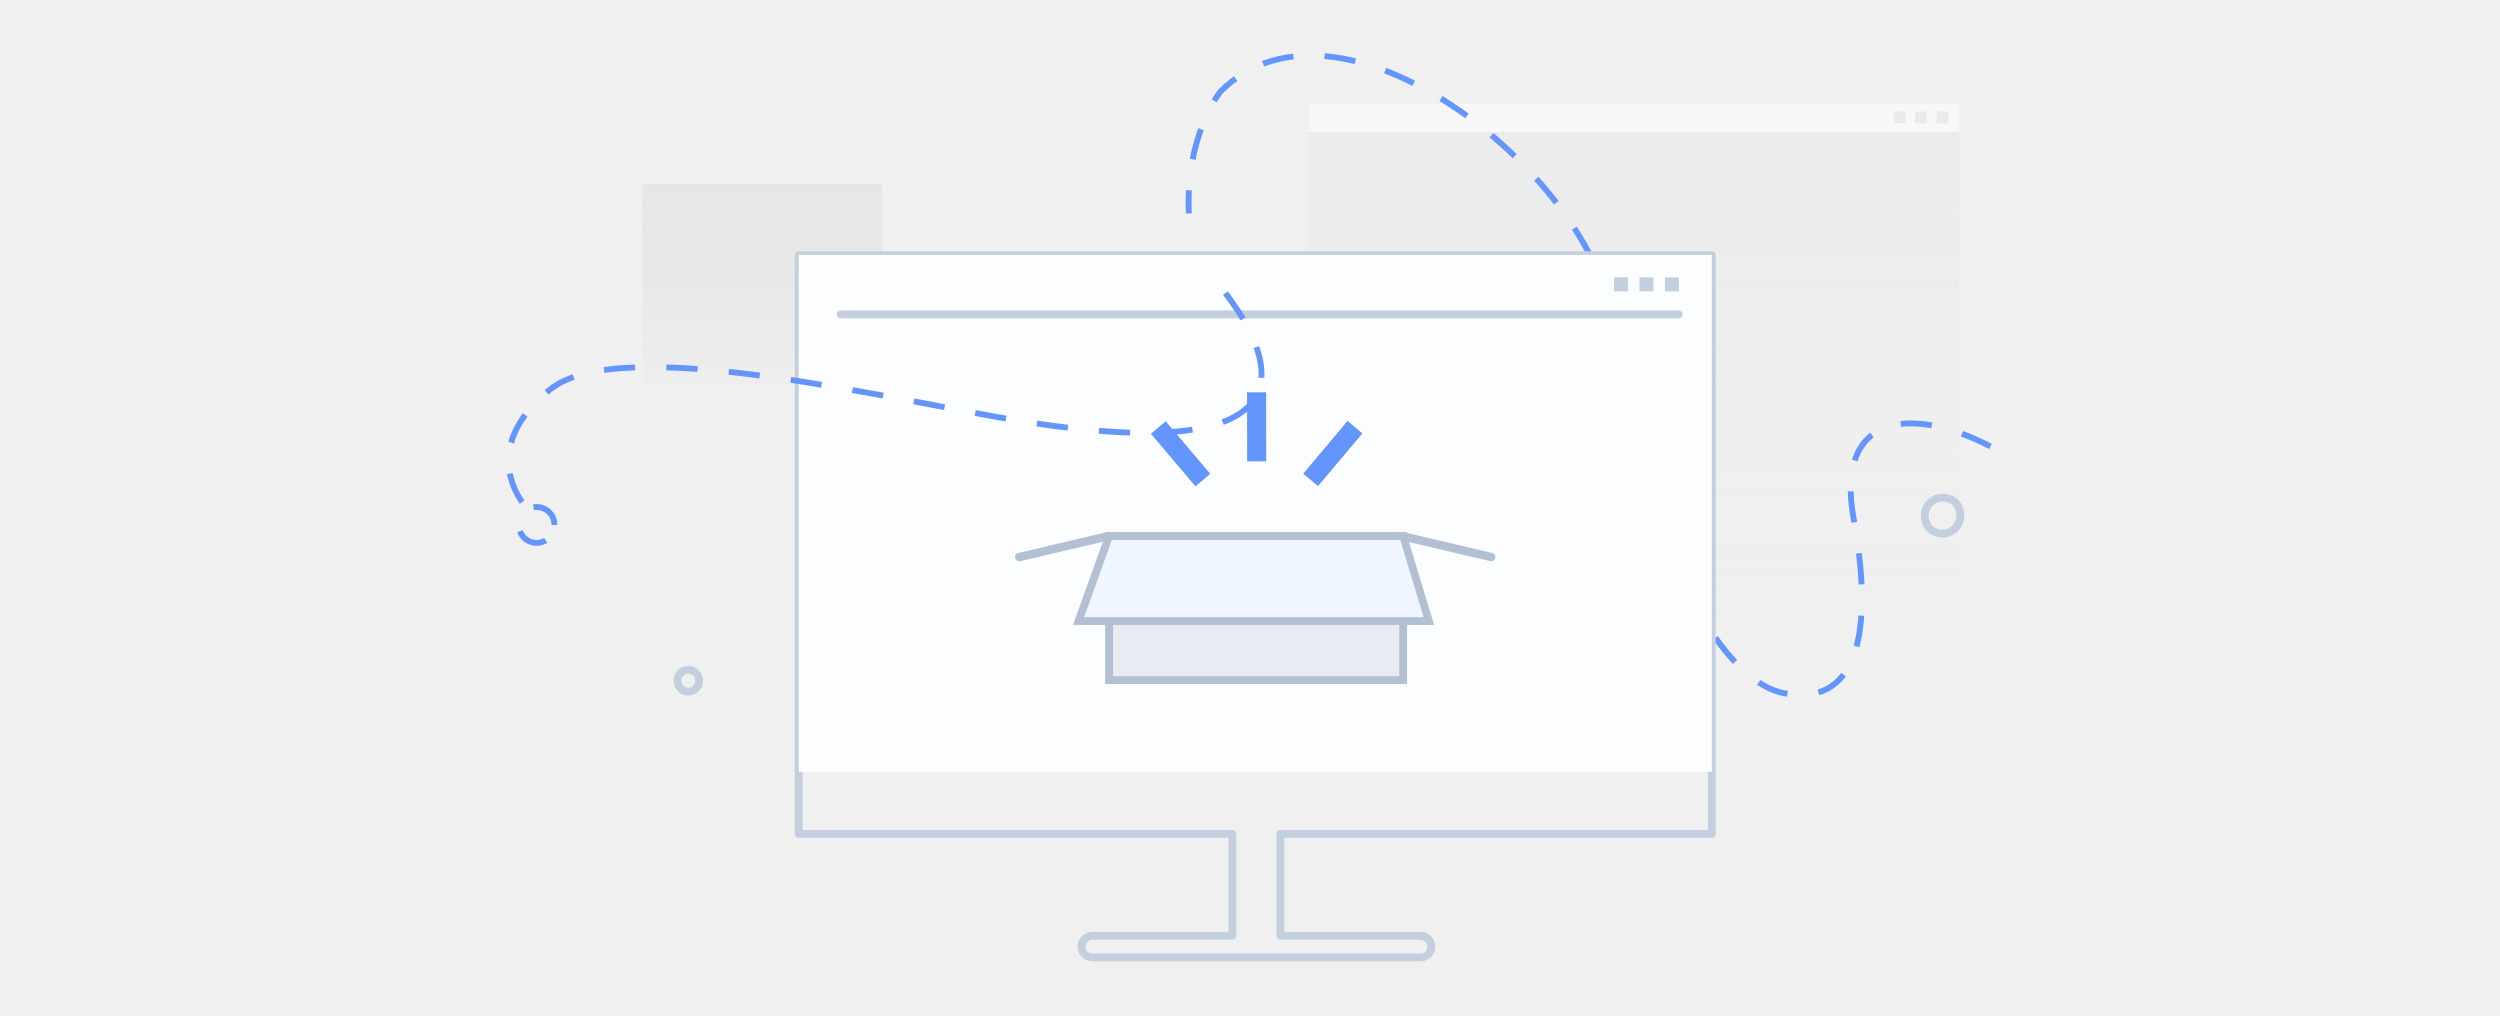
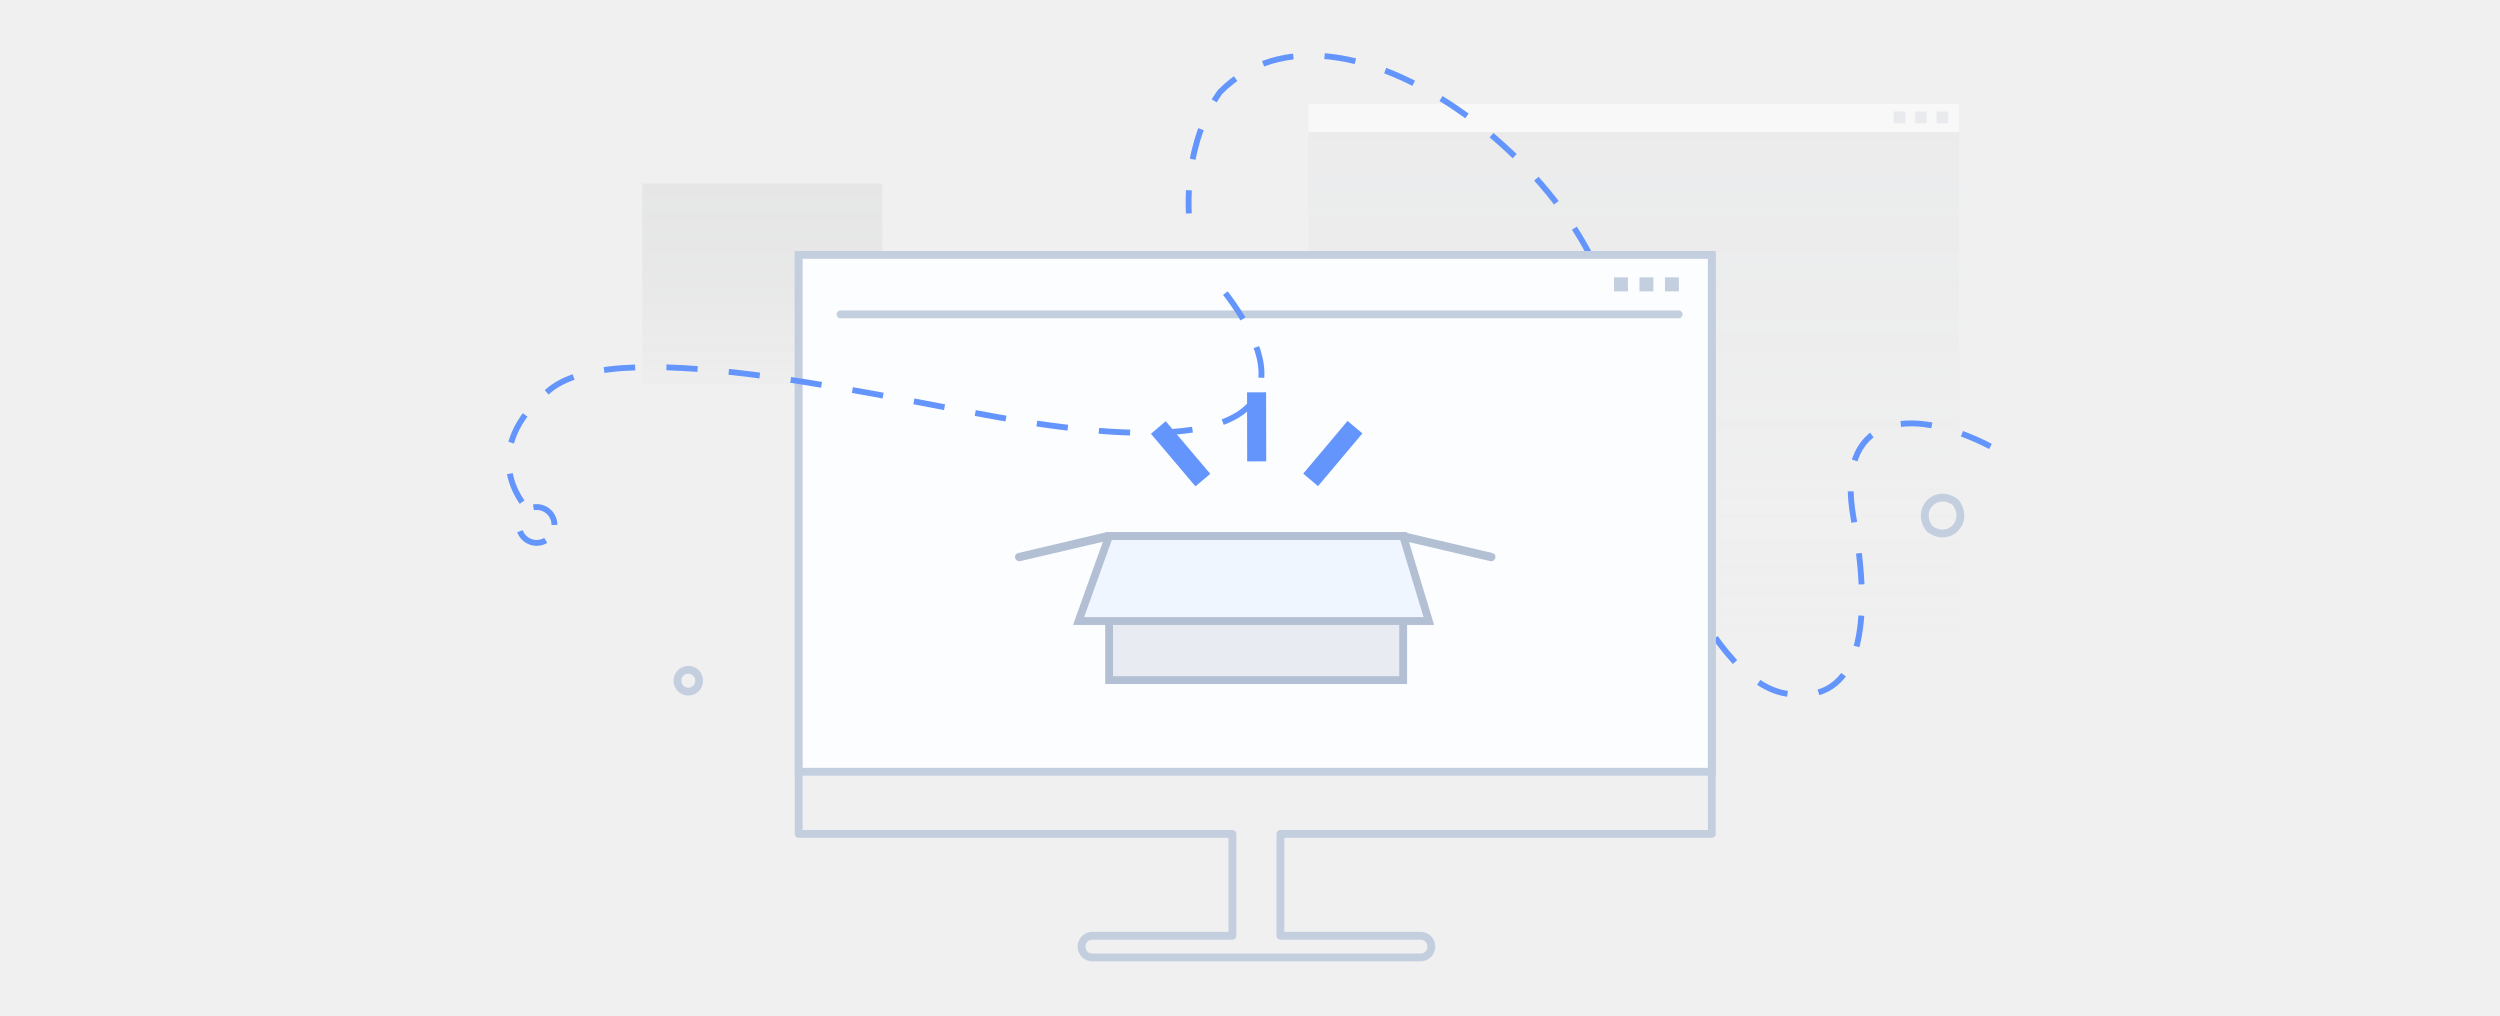
<svg xmlns="http://www.w3.org/2000/svg" width="320" height="130" viewBox="0 0 320 130" fill="none">
  <defs>
    <linearGradient x1="97.573" y1="24.331" x2="97.573" y2="51.056" id="paint_linear_1336_51713_0" gradientUnits="userSpaceOnUse">
      <stop stop-color="#7C8084" />
      <stop offset="0.14" stop-color="#7A7E82" stop-opacity="0.949" />
      <stop offset="0.33" stop-color="#74787D" stop-opacity="0.831" />
      <stop offset="0.55" stop-color="#6B6F73" stop-opacity="0.62" />
      <stop offset="0.78" stop-color="#5E6267" stop-opacity="0.329" />
      <stop offset="1" stop-color="#4F5359" stop-opacity="0" />
    </linearGradient>
    <linearGradient x1="209.118" y1="15.576" x2="209.118" y2="88.052" id="paint_linear_1336_51715_0" gradientUnits="userSpaceOnUse">
      <stop stop-color="#B8BDC6" />
      <stop offset="0.11" stop-color="#BABFC8" stop-opacity="0.969" />
      <stop offset="0.26" stop-color="#BFC4CC" stop-opacity="0.878" />
      <stop offset="0.42" stop-color="#C8CCD3" stop-opacity="0.741" />
      <stop offset="0.61" stop-color="#D4D7DE" stop-opacity="0.549" />
      <stop offset="0.8" stop-color="#E3E5EB" stop-opacity="0.302" />
      <stop offset="1" stop-color="#F5F6FA" stop-opacity="0" />
    </linearGradient>
  </defs>
  <rect id="缺省页插画/空数据" width="320" height="130" fill="#FFFFFF" fill-opacity="0" />
  <g opacity="0.5">
    <g opacity="0.17">
      <rect id="矩形" x="82.214" y="23.482" width="30.724" height="25.822" fill="url(#paint_linear_1336_51713_0)" fill-opacity="1" />
    </g>
  </g>
  <g opacity="0.5">
    <g opacity="0.17">
      <rect id="矩形" x="167.462" y="13.277" width="83.312" height="70.023" fill="url(#paint_linear_1336_51715_0)" fill-opacity="1" />
    </g>
    <rect id="矩形" x="167.462" y="13.277" width="83.312" height="3.625" fill="#FFFFFF" fill-opacity="1" />
    <rect id="矩形" x="242.383" y="14.274" width="1.498" height="1.51" fill="#E1E4EA" fill-opacity="1" />
    <rect id="矩形" x="245.131" y="14.274" width="1.498" height="1.51" fill="#E1E4EA" fill-opacity="1" />
    <rect id="矩形" x="247.879" y="14.274" width="1.498" height="1.51" fill="#E1E4EA" fill-opacity="1" />
  </g>
  <path id="路径" d="M254.78 57.14C244.22 51.7 234.88 53.25 237.26 66.35C239.65 79.45 238.52 90.56 228.45 88.75C218.39 86.94 208.33 62.31 206.66 42.64C205 22.97 171.6 -3.76 156.2 11.74C156.2 11.74 151.74 17.23 152.17 27.32" stroke="#6395FD" stroke-opacity="1" stroke-width="0.75" stroke-dasharray="4 4" />
  <path id="路径" d="M219.11 32.67L102.23 32.67L102.23 106.74L157.75 106.74L157.75 119.78L139.81 119.78C139.05 119.78 138.43 120.4 138.43 121.16C138.43 121.93 139.05 122.55 139.81 122.55L181.83 122.55C182.33 122.55 182.78 122.29 183.03 121.86C183.27 121.43 183.27 120.9 183.03 120.47C182.78 120.04 182.33 119.78 181.83 119.78L163.89 119.78L163.89 106.74L219.11 106.74L219.11 32.67Z" stroke="#C3CEDF" stroke-opacity="1" stroke-width="1" stroke-linejoin="round" />
-   <rect id="矩形" x="102.233" y="32.629" width="116.877" height="66.156" fill="#FBFDFF" fill-opacity="1.0" />
-   <rect id="矩形" x="102.233" y="32.629" width="116.877" height="66.156" stroke="#C3CEDF" stroke-opacity="1" stroke-width="0" />
+   <rect id="矩形" x="102.233" y="32.629" width="116.877" height="66.156" fill="#FBFDFF" fill-opacity="1" />
+   <rect id="矩形" x="102.233" y="32.629" width="116.877" height="66.156" stroke="#C3CEDF" stroke-opacity="1" stroke-width="1" />
  <path id="路径" d="M107.59 40.24L214.87 40.24" stroke="#C3CEDF" stroke-opacity="1" stroke-width="1" stroke-linejoin="round" stroke-linecap="round" />
  <rect id="矩形" x="209.852" y="35.502" width="1.78" height="1.794" fill="#C3CEDF" fill-opacity="1" />
  <rect id="矩形" x="206.595" y="35.502" width="1.78" height="1.794" fill="#C3CEDF" fill-opacity="1" />
  <rect id="矩形" x="213.116" y="35.502" width="1.78" height="1.794" fill="#C3CEDF" fill-opacity="1" />
  <path id="路径" d="M246.98 67.67L246.98 67.67C245.12 65.21 247.88 62.43 250.32 64.31C252.18 66.77 249.42 69.55 246.98 67.67Z" stroke="#C3CEDF" stroke-opacity="1" stroke-width="1" stroke-linejoin="round" />
  <path id="路径" d="M179.26 68.62L190.88 71.34L190.92 71.28L179.59 68.61L179.26 68.62Z" fill="#B8BDC6" fill-opacity="1" fill-rule="evenodd" />
  <path id="路径" d="M190.88 71.34L190.92 71.28L179.59 68.61L179.26 68.62L190.88 71.34Z" stroke="#B3BFD3" stroke-opacity="1" stroke-width="1" stroke-linejoin="round" />
  <path id="路径" d="M142.07 68.62L130.46 71.34L130.42 71.28L141.74 68.61L142.07 68.62Z" fill="#B8BDC6" fill-opacity="1" fill-rule="evenodd" />
  <path id="路径" d="M130.46 71.34L130.42 71.28L141.74 68.61L142.07 68.62L130.46 71.34Z" stroke="#B3BFD3" stroke-opacity="1" stroke-width="1" stroke-linejoin="round" />
  <rect id="矩形" x="141.968" y="68.628" width="37.64" height="18.427" fill="#E8EBF2" fill-opacity="1" />
  <rect id="矩形" x="141.968" y="68.628" width="37.64" height="18.427" stroke="#B3BFD3" stroke-opacity="1" stroke-width="1" />
  <path id="路径" d="M179.6 68.62L141.96 68.62L138.06 79.49L182.89 79.49L179.6 68.62Z" fill="#F0F6FF" fill-opacity="1" fill-rule="evenodd" />
  <path id="路径" d="M141.96 68.62L138.06 79.49L182.89 79.49L179.6 68.62L141.96 68.62Z" stroke="#B3BFD3" stroke-opacity="1" stroke-width="1" />
  <rect id="矩形" x="162.074" y="59.052" width="2.437" height="8.839" transform="rotate(179.9 162.0741 59.05249)" fill="#6395FD" fill-opacity="1" />
  <rect id="矩形" x="168.709" y="62.223" width="2.479" height="8.819" transform="rotate(-139.94 168.7095 62.22317)" fill="#6395FD" fill-opacity="1" />
  <rect id="矩形" x="147.32" y="55.522" width="2.479" height="8.819" transform="rotate(-40.25 147.3204 55.52173)" fill="#6395FD" fill-opacity="1" />
  <ellipse id="椭圆形" cx="88.103" cy="87.131" rx="1.388" ry="1.399" stroke="#C3CEDF" stroke-opacity="1" stroke-width="1" stroke-linejoin="round" />
  <path id="路径" d="M156.85 37.52C162.34 44.7 170.37 60.18 131.05 53.96C115.17 51.45 79.55 42.46 70.41 49.85C60.77 57.66 67.22 64.78 67.22 64.78" stroke="#6395FD" stroke-opacity="1" stroke-width="0.75" stroke-dasharray="4 4" />
  <path id="椭圆形" d="M70.97 67.19C70.97 65.92 69.95 64.9 68.69 64.9C67.43 64.9 66.41 65.92 66.41 67.19C66.41 68.46 67.43 69.49 68.69 69.49C69.95 69.49 70.97 68.46 70.97 67.19Z" stroke="#6395FD" stroke-opacity="1" stroke-width="0.75" stroke-dasharray="4 4" />
</svg>
